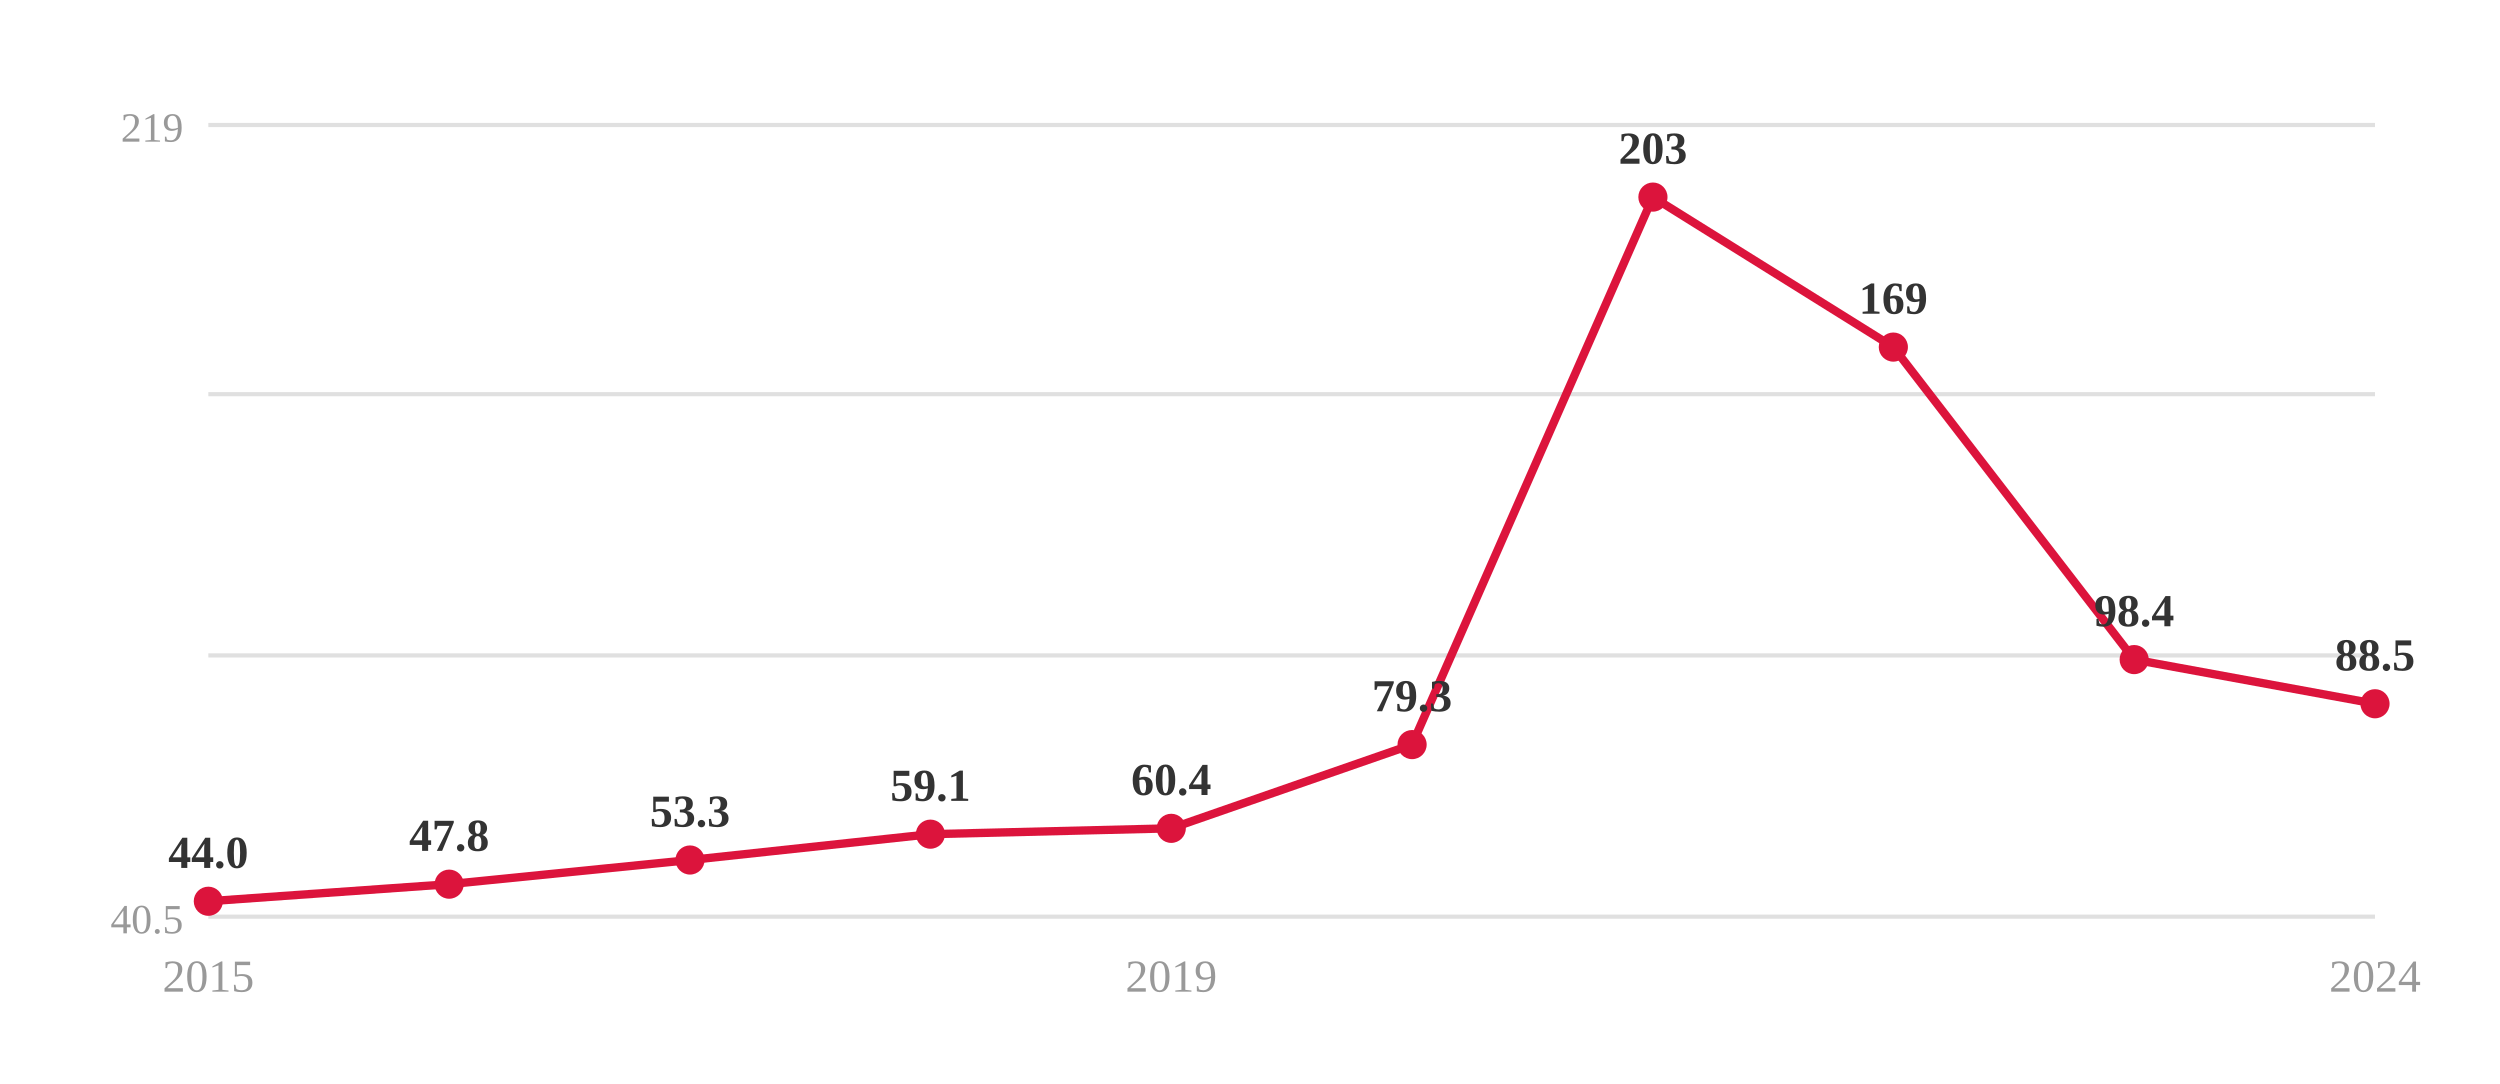
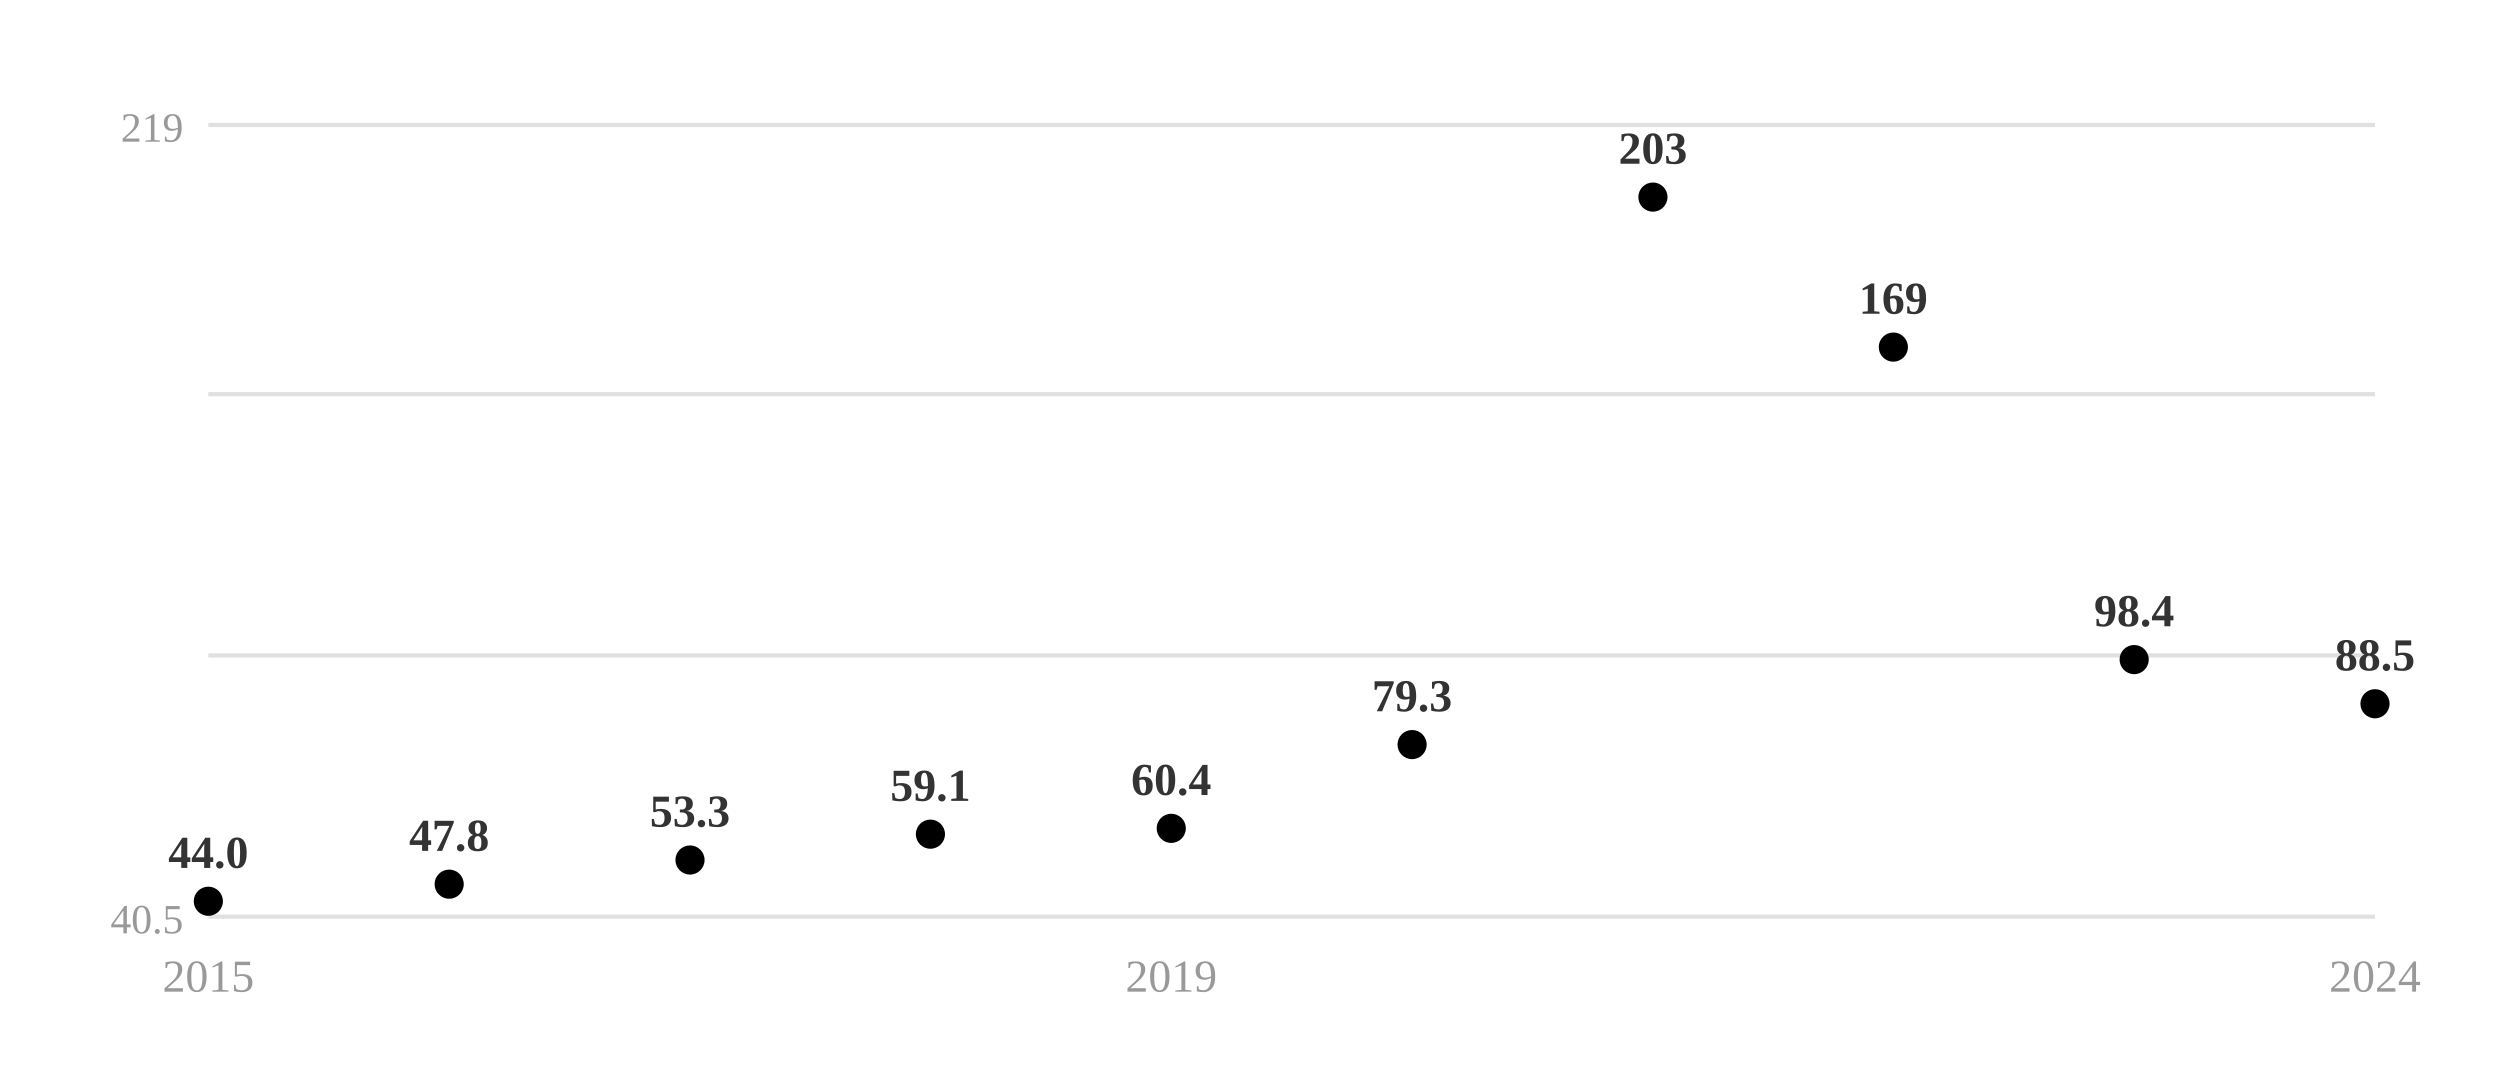
<svg xmlns="http://www.w3.org/2000/svg" viewBox="0 0 600 260" width="100%" style="max-width:600px;display:block;margin:0 auto;">
  <line x1="50" y1="220.0" x2="570" y2="220.0" stroke="#E0E0E0" stroke-width="1" />
  <line x1="50" y1="157.3" x2="570" y2="157.3" stroke="#E0E0E0" stroke-width="1" />
  <line x1="50" y1="94.6" x2="570" y2="94.6" stroke="#E0E0E0" stroke-width="1" />
  <line x1="50" y1="30.0" x2="570" y2="30.0" stroke="#E0E0E0" stroke-width="1" />
  <text x="44" y="34" text-anchor="end" font-size="10" fill="#999">219</text>
  <text x="44" y="224" text-anchor="end" font-size="10" fill="#999">40.5</text>
-   <polyline fill="none" stroke="#DC143C" stroke-width="2" points="50.0,216.3 107.8,212.2 165.6,206.4 223.3,200.2 281.1,198.8 338.9,178.7 396.7,47.3 454.4,83.3 512.2,158.3 570.0,168.9" />
-   <circle cx="50.0" cy="216.3" r="3.5" fill="#DC143C" />
-   <circle cx="107.8" cy="212.2" r="3.5" fill="#DC143C" />
-   <circle cx="165.6" cy="206.4" r="3.5" fill="#DC143C" />
-   <circle cx="223.3" cy="200.2" r="3.5" fill="#DC143C" />
-   <circle cx="281.1" cy="198.8" r="3.5" fill="#DC143C" />
-   <circle cx="338.9" cy="178.7" r="3.5" fill="#DC143C" />
-   <circle cx="396.7" cy="47.3" r="3.5" fill="#DC143C" />
-   <circle cx="454.4" cy="83.3" r="3.5" fill="#DC143C" />
-   <circle cx="512.2" cy="158.3" r="3.5" fill="#DC143C" />
-   <circle cx="570.0" cy="168.9" r="3.5" fill="#DC143C" />
+   <polyline fill="none" stroke="{{ACCENT}}" stroke-width="2" points="50.0,216.3 107.8,212.2 165.6,206.4 223.3,200.2 281.1,198.8 338.9,178.7 396.7,47.3 454.4,83.3 512.2,158.3 570.0,168.9" />
+   <circle cx="50.0" cy="216.3" r="3.5" fill="{{ACCENT}}" />
+   <circle cx="107.8" cy="212.2" r="3.5" fill="{{ACCENT}}" />
+   <circle cx="165.6" cy="206.4" r="3.5" fill="{{ACCENT}}" />
+   <circle cx="223.3" cy="200.2" r="3.5" fill="{{ACCENT}}" />
+   <circle cx="281.1" cy="198.8" r="3.5" fill="{{ACCENT}}" />
+   <circle cx="338.9" cy="178.7" r="3.5" fill="{{ACCENT}}" />
+   <circle cx="396.7" cy="47.3" r="3.5" fill="{{ACCENT}}" />
+   <circle cx="454.4" cy="83.3" r="3.5" fill="{{ACCENT}}" />
+   <circle cx="512.2" cy="158.3" r="3.5" fill="{{ACCENT}}" />
+   <circle cx="570.0" cy="168.9" r="3.5" fill="{{ACCENT}}" />
  <text x="50.0" y="208.3" text-anchor="middle" font-size="11" fill="#333" font-weight="bold">44.0</text>
  <text x="107.8" y="204.2" text-anchor="middle" font-size="11" fill="#333" font-weight="bold">47.8</text>
  <text x="165.6" y="198.4" text-anchor="middle" font-size="11" fill="#333" font-weight="bold">53.3</text>
  <text x="223.3" y="192.2" text-anchor="middle" font-size="11" fill="#333" font-weight="bold">59.1</text>
  <text x="281.1" y="190.8" text-anchor="middle" font-size="11" fill="#333" font-weight="bold">60.4</text>
  <text x="338.9" y="170.7" text-anchor="middle" font-size="11" fill="#333" font-weight="bold">79.3</text>
  <text x="396.7" y="39.3" text-anchor="middle" font-size="11" fill="#333" font-weight="bold">203</text>
  <text x="454.4" y="75.3" text-anchor="middle" font-size="11" fill="#333" font-weight="bold">169</text>
  <text x="512.2" y="150.3" text-anchor="middle" font-size="11" fill="#333" font-weight="bold">98.4</text>
  <text x="570.0" y="160.9" text-anchor="middle" font-size="11" fill="#333" font-weight="bold">88.5</text>
  <text x="50.0" y="238.0" text-anchor="middle" font-size="11" fill="#999">2015</text>
  <text x="281.1" y="238.0" text-anchor="middle" font-size="11" fill="#999">2019</text>
  <text x="570.0" y="238.0" text-anchor="middle" font-size="11" fill="#999">2024</text>
</svg>
